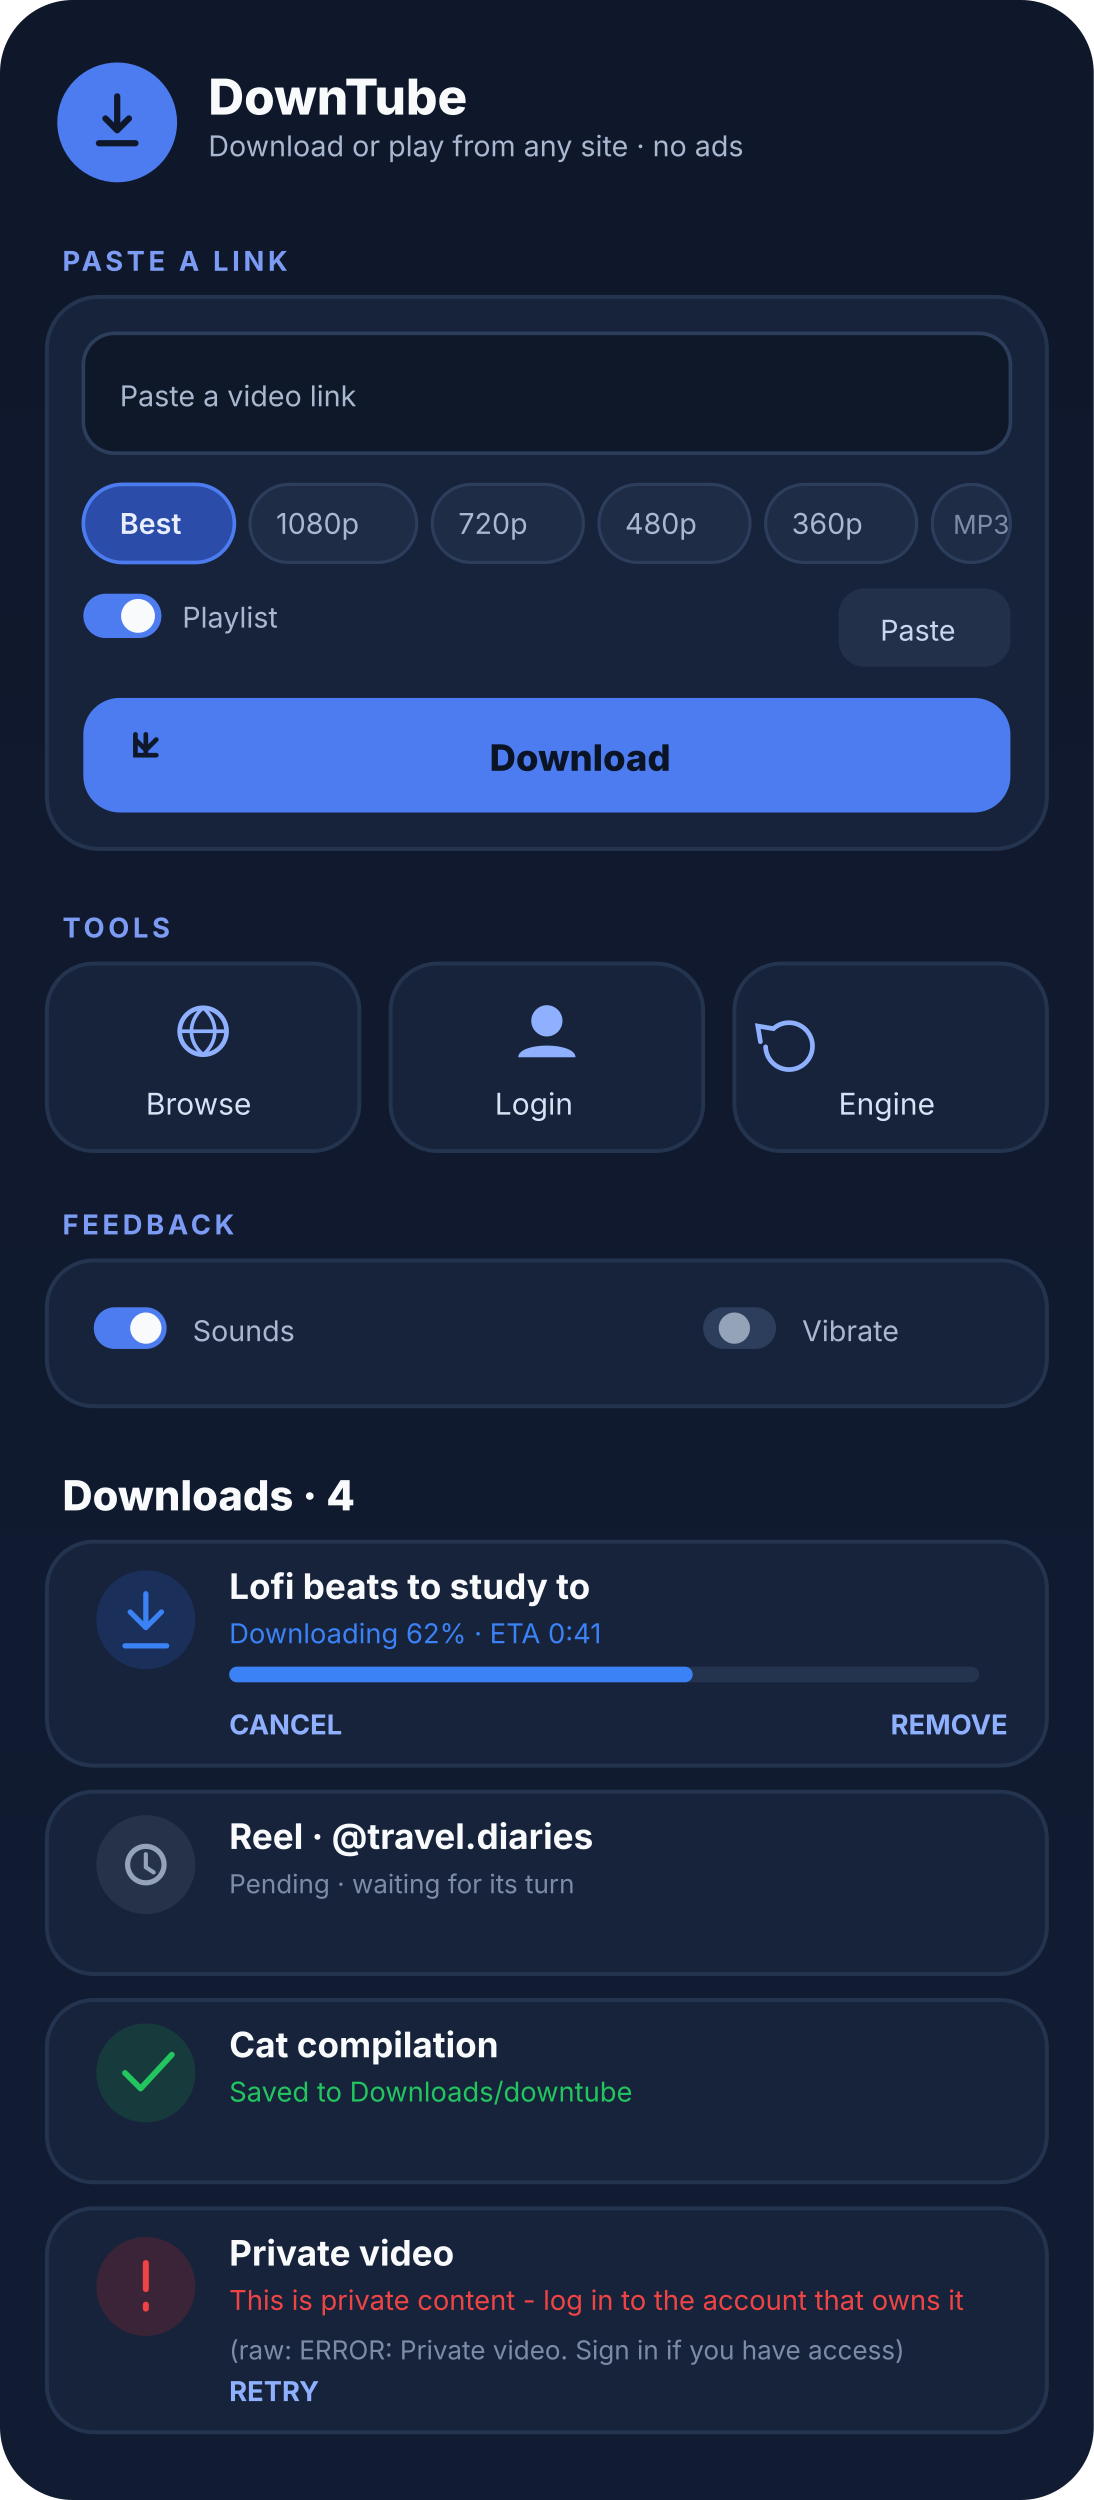
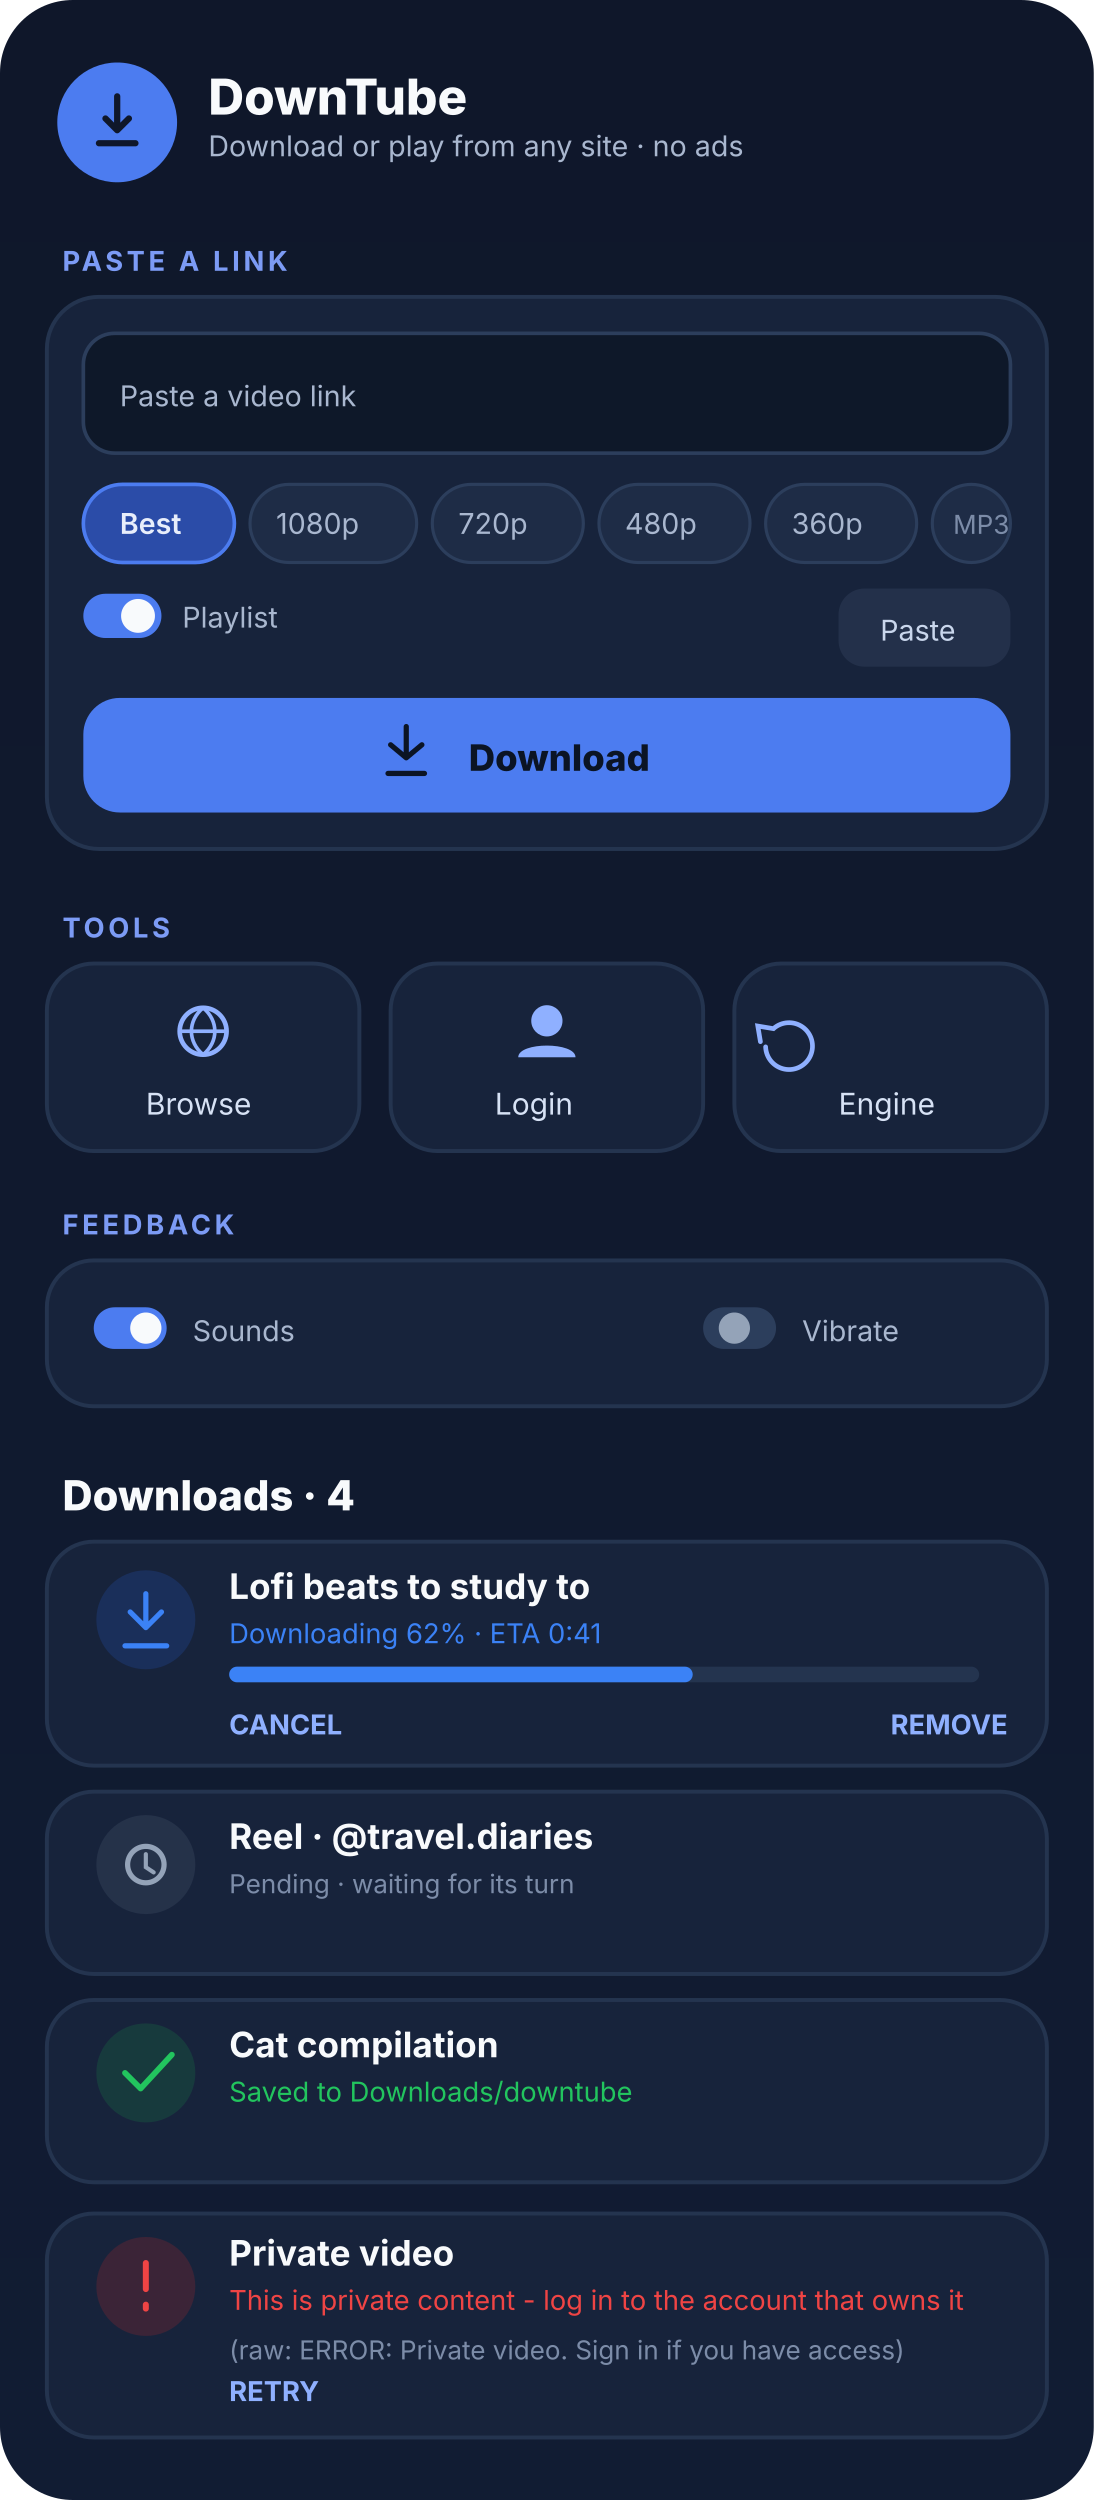
<svg xmlns="http://www.w3.org/2000/svg" width="420" height="960" viewBox="0 0 420 960" font-family="Inter, Segoe UI, Roboto, sans-serif">
  <defs>
    <linearGradient id="bg" x1="0" y1="0" x2="0" y2="1">
      <stop offset="0%" stop-color="#0F172A" />
      <stop offset="100%" stop-color="#111C33" />
    </linearGradient>
    <style>
      .card { fill: #17233B; stroke: #24344F; stroke-width: 1.5; }
      .label { fill: #7C9BF5; font-size: 10.5px; letter-spacing: 1.4px; font-weight: 700; }
      .title { fill: #F8FAFC; font-size: 13.5px; font-weight: 700; }
      .body { fill: #A9B7CF; font-size: 11px; }
      .small { fill: #7C8CA8; font-size: 10px; }
      .chip { fill: #1E2C46; stroke: #2C3E5C; stroke-width: 1.2; }
      .chipOn { fill: #2B4CA8; stroke: #4C7CF0; stroke-width: 1.4; }
    </style>
  </defs>
  <rect width="420" height="960" rx="28" fill="url(#bg)" />
  <rect x="22" y="24" width="46" height="46" rx="23" fill="#4C7CF0" />
  <path d="M45 37 v13 l-4.5 -4.5 M45 50 l4.5 -4.5 M38 55 h14" stroke="#0F172A" stroke-width="2.4" fill="none" stroke-linecap="round" stroke-linejoin="round" />
  <text x="80" y="44" fill="#F8FAFC" font-size="19" font-weight="800">DownTube</text>
  <text x="80" y="60" class="body">Download or play from any site · no ads</text>
  <text x="24" y="104" class="label">PASTE A LINK</text>
  <rect x="18" y="114" width="384" height="212" rx="20" class="card" />
  <rect x="32" y="128" width="356" height="46" rx="12" fill="#0E1829" stroke="#2C3E5C" stroke-width="1.4" />
  <text x="46" y="156" class="body">Paste a video link</text>
  <g>
    <rect x="32" y="186" width="58" height="30" rx="15" class="chipOn" />
    <text x="46" y="205" fill="#E8EEFB" font-size="11" font-weight="600">Best</text>
    <rect x="96" y="186" width="64" height="30" rx="15" class="chip" />
    <text x="106" y="205" class="body">1080p</text>
    <rect x="166" y="186" width="58" height="30" rx="15" class="chip" />
    <text x="176" y="205" class="body">720p</text>
    <rect x="230" y="186" width="58" height="30" rx="15" class="chip" />
    <text x="240" y="205" class="body">480p</text>
    <rect x="294" y="186" width="58" height="30" rx="15" class="chip" />
    <text x="304" y="205" class="body">360p</text>
    <rect x="358" y="186" width="30" height="30" rx="15" class="chip" />
    <text x="366" y="205" class="small">MP3</text>
  </g>
  <rect x="32" y="228" width="30" height="17" rx="8.5" fill="#4C7CF0" />
  <circle cx="53" cy="236.5" r="6.5" fill="#F8FAFC" />
  <text x="70" y="241" class="body">Playlist</text>
  <rect x="322" y="226" width="66" height="30" rx="10" fill="#23304A" />
  <text x="338" y="246" fill="#C9D6EC" font-size="11">Paste</text>
  <rect x="32" y="268" width="356" height="44" rx="14" fill="#4C7CF0" />
-   <path d="M52 282 v8 h8 M56 290 v-8 M52 284 l4 4 4 -4" stroke="#0F172A" stroke-width="1.8" fill="none" stroke-linecap="round" />
-   <text x="188" y="296" fill="#0B1424" font-size="14" font-weight="800">Download</text>
+   <path d="M156 279 v12 M150 286 l6 5 6 -5 M149 297 h14" stroke="#0B1424" stroke-width="2" fill="none" stroke-linecap="round" stroke-linejoin="round" />
+   <text x="180" y="296" fill="#0B1424" font-size="14" font-weight="800">Download</text>
  <text x="24" y="360" class="label">TOOLS</text>
  <g>
    <rect x="18" y="370" width="120" height="72" rx="18" class="card" />
    <circle cx="78" cy="396" r="9" fill="none" stroke="#8FB0FF" stroke-width="1.8" />
    <path d="M69 396 h18 M78 387 c6 5 6 13 0 18 c-6 -5 -6 -13 0 -18" stroke="#8FB0FF" stroke-width="1.4" fill="none" />
    <text x="56" y="428" fill="#D7E2F5" font-size="11.5">Browse</text>
    <rect x="150" y="370" width="120" height="72" rx="18" class="card" />
    <circle cx="210" cy="392" r="6" fill="#8FB0FF" />
    <path d="M199 406 c0 -6 22 -6 22 0 z" fill="#8FB0FF" />
    <text x="190" y="428" fill="#D7E2F5" font-size="11.5">Login</text>
    <rect x="282" y="370" width="120" height="72" rx="18" class="card" />
    <path d="M294 402 a9 9 0 1 0 3 -7 l-6 -1 1 6" stroke="#8FB0FF" stroke-width="1.8" fill="none" stroke-linecap="round" />
    <text x="322" y="428" fill="#D7E2F5" font-size="11.5">Engine</text>
  </g>
  <text x="24" y="474" class="label">FEEDBACK</text>
  <rect x="18" y="484" width="384" height="56" rx="18" class="card" />
  <rect x="36" y="502" width="28" height="16" rx="8" fill="#4C7CF0" />
  <circle cx="56" cy="510" r="6" fill="#F8FAFC" />
  <text x="74" y="515" class="body">Sounds</text>
  <rect x="270" y="502" width="28" height="16" rx="8" fill="#2C3E5C" />
  <circle cx="282" cy="510" r="6" fill="#94A3B8" />
  <text x="308" y="515" class="body">Vibrate</text>
  <text x="24" y="580" fill="#F8FAFC" font-size="16" font-weight="800">Downloads · 4</text>
  <rect x="18" y="592" width="384" height="86" rx="18" class="card" />
  <circle cx="56" cy="622" r="19" fill="#2563EB" opacity="0.18" />
  <path d="M56 612 v12 M50 619 l6 6 6 -6 M48 632 h16" stroke="#3B82F6" stroke-width="2" fill="none" stroke-linecap="round" stroke-linejoin="round" />
  <text x="88" y="614" class="title">Lofi beats to study to</text>
  <text x="88" y="631" fill="#3B82F6" font-size="10.5">Downloading 62% · ETA 0:41</text>
  <rect x="88" y="640" width="288" height="6" rx="3" fill="#24344F" />
  <rect x="88" y="640" width="178" height="6" rx="3" fill="#3B82F6" />
  <text x="88" y="666" fill="#8FB0FF" font-size="10.5" font-weight="700">CANCEL</text>
  <text x="342" y="666" fill="#8FB0FF" font-size="10.5" font-weight="700">REMOVE</text>
  <rect x="18" y="688" width="384" height="70" rx="18" class="card" />
  <circle cx="56" cy="716" r="19" fill="#64748B" opacity="0.18" />
  <circle cx="56" cy="716" r="7" fill="none" stroke="#94A3B8" stroke-width="2" />
  <path d="M56 712 v5 l3 2" stroke="#94A3B8" stroke-width="1.6" fill="none" stroke-linecap="round" />
  <text x="88" y="710" class="title">Reel · @travel.diaries</text>
  <text x="88" y="727" class="small">Pending · waiting for its turn</text>
  <text x="72" y="738" class="small"> </text>
  <rect x="18" y="768" width="384" height="70" rx="18" class="card" />
  <circle cx="56" cy="796" r="19" fill="#16A34A" opacity="0.18" />
  <path d="M48 796 l6 6 12 -13" stroke="#22C55E" stroke-width="2.2" fill="none" stroke-linecap="round" stroke-linejoin="round" />
  <text x="88" y="790" class="title">Cat compilation</text>
  <text x="88" y="807" fill="#22C55E" font-size="10.5">Saved to Downloads/downtube</text>
-   <rect x="18" y="848" width="384" height="86" rx="18" class="card" />
+   <rect x="18" y="850" width="384" height="86" rx="18" class="card" />
  <circle cx="56" cy="878" r="19" fill="#DC2626" opacity="0.18" />
  <path d="M56 869 v10 M56 885 v1.5" stroke="#EF4444" stroke-width="2.3" stroke-linecap="round" />
  <text x="88" y="870" class="title">Private video</text>
  <text x="88" y="887" fill="#EF4444" font-size="10.5">This is private content - log in to the account that owns it</text>
  <text x="88" y="906" class="small">(raw: ERROR: Private video. Sign in if you have access)</text>
  <text x="88" y="922" fill="#8FB0FF" font-size="10.5" font-weight="700">RETRY</text>
</svg>
